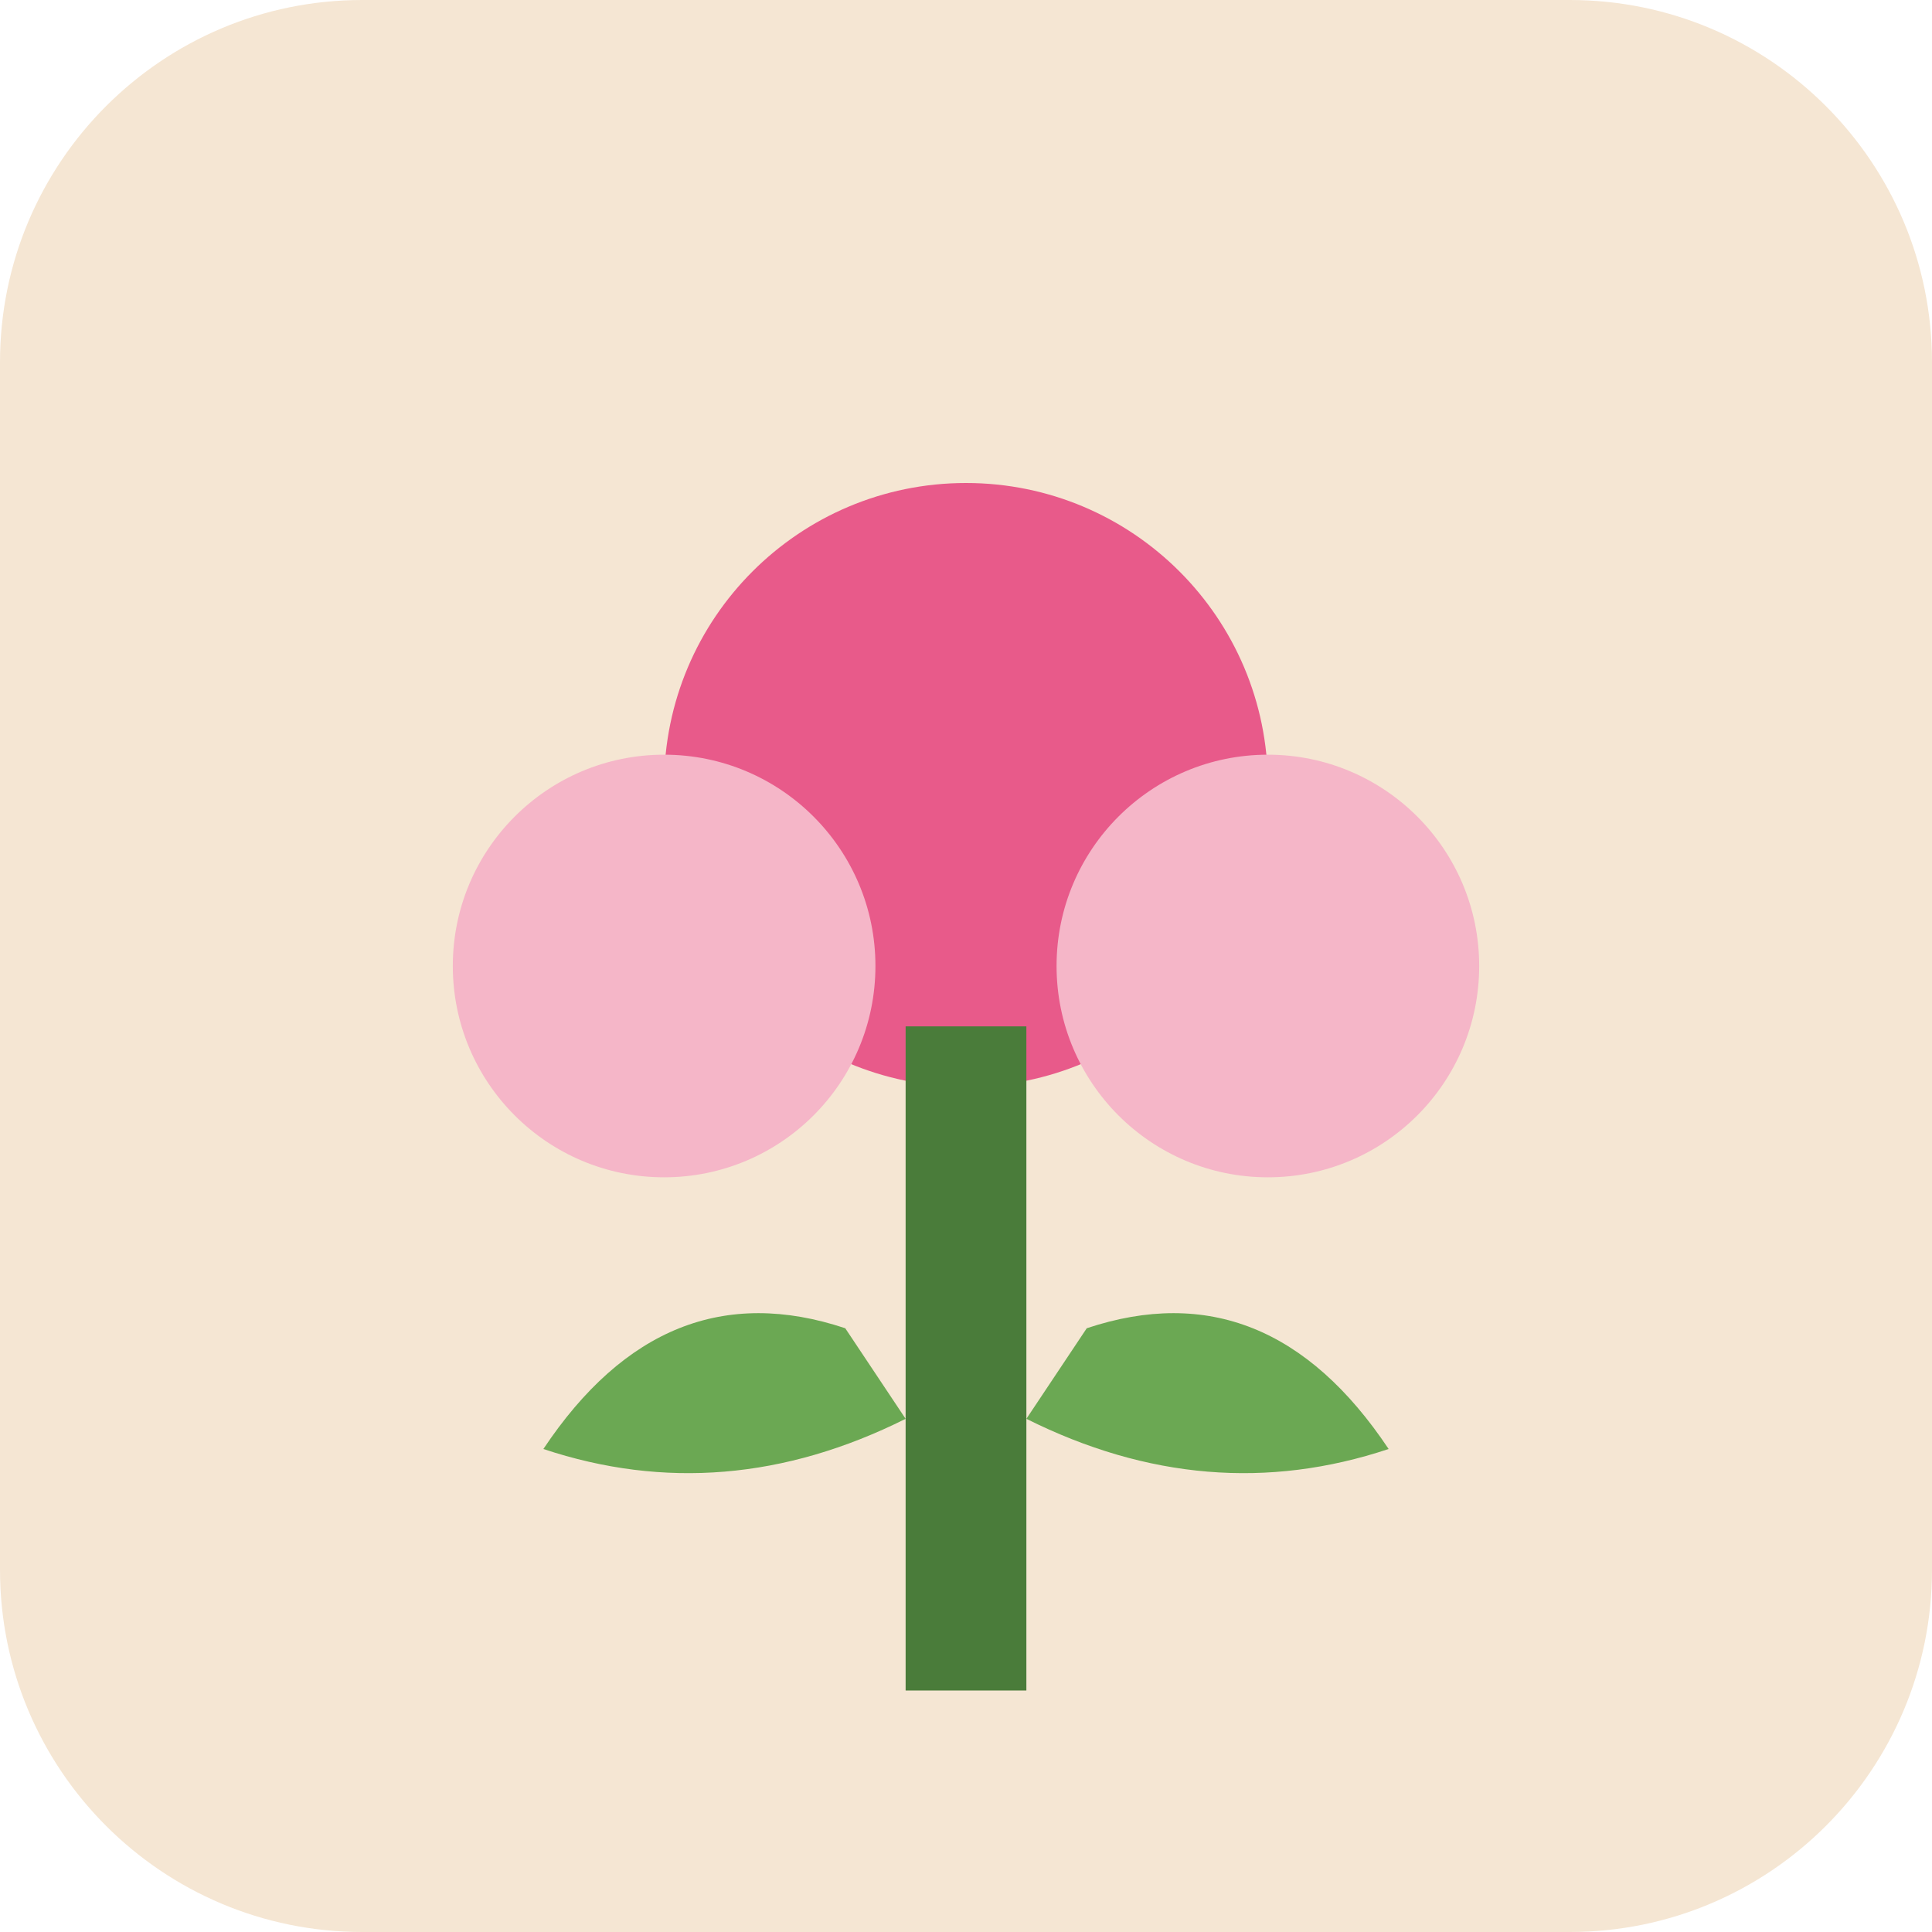
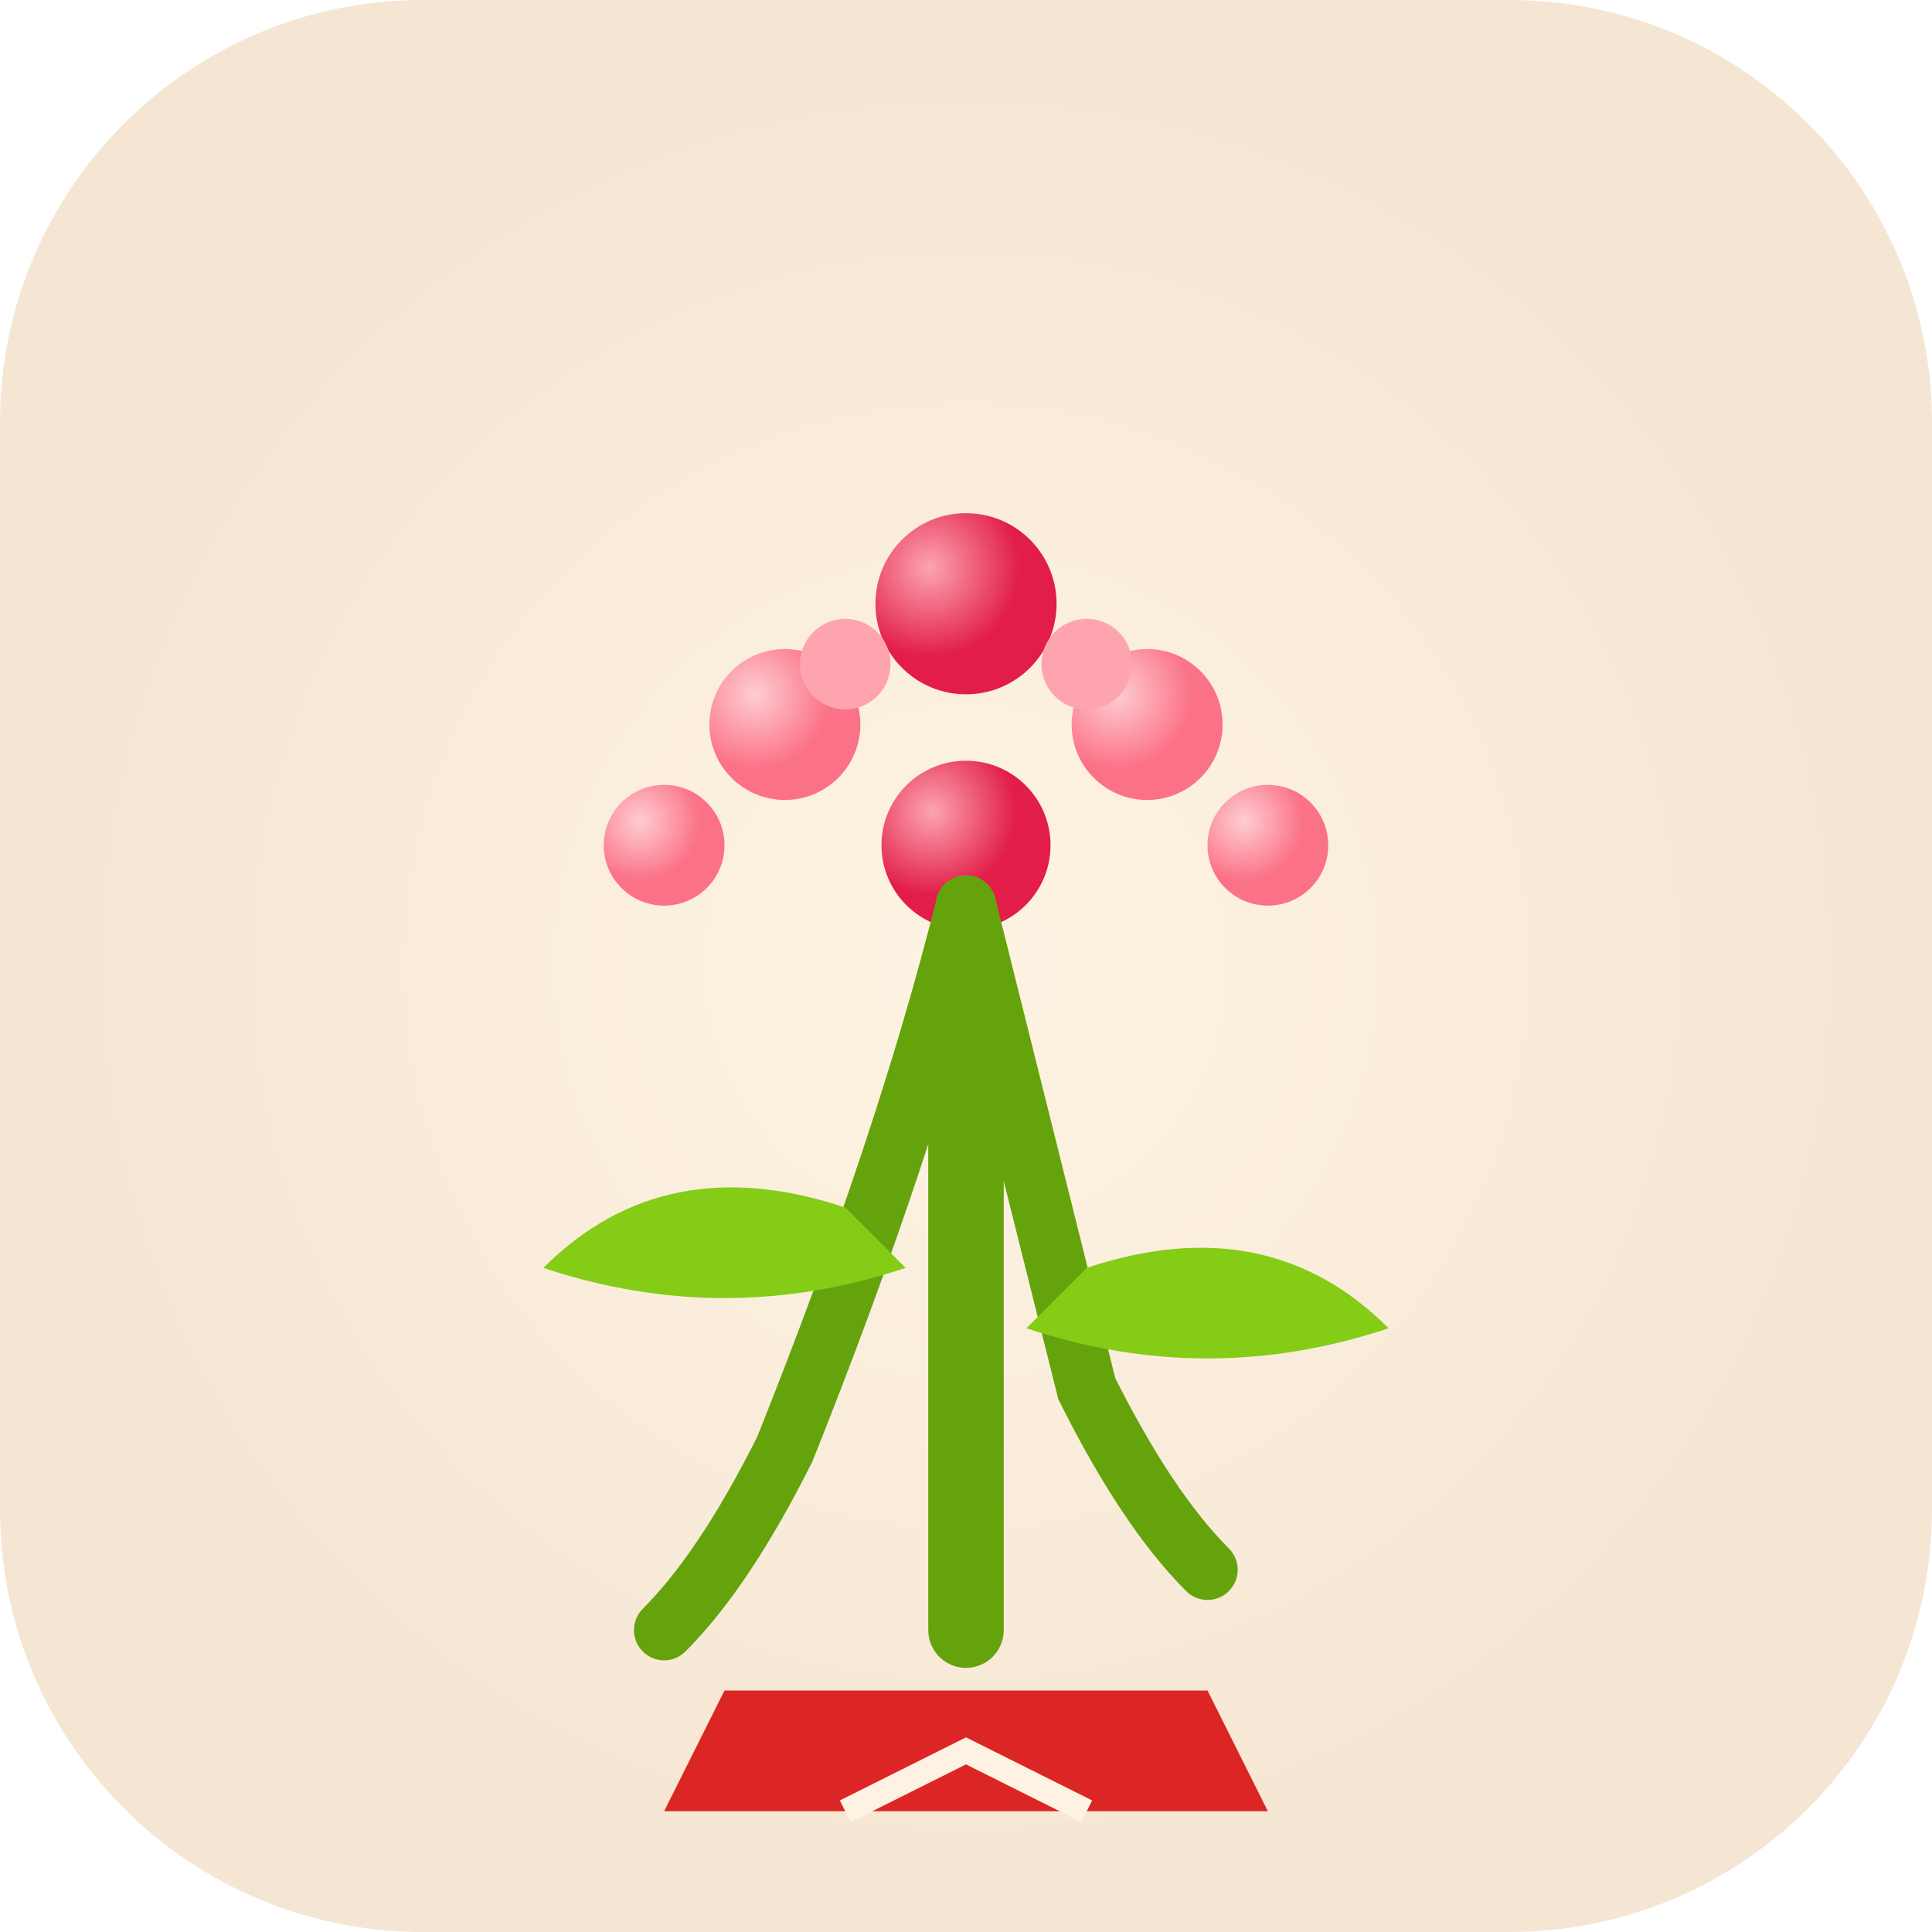
<svg xmlns="http://www.w3.org/2000/svg" viewBox="0 0 64 64">
-   <rect width="64" height="64" rx="12" fill="#f5e6d3" />
-   <circle cx="32" cy="26" r="10" fill="#e85a8a" />
-   <circle cx="22" cy="32" r="7" fill="#f5b6c8" />
-   <circle cx="42" cy="32" r="7" fill="#f5b6c8" />
-   <rect x="30" y="34" width="4" height="22" fill="#4a7c3a" />
-   <path d="M28 44 Q22 42 18 48 Q24 50 30 47 Z" fill="#6ba853" />
-   <path d="M36 44 Q42 42 46 48 Q40 50 34 47 Z" fill="#6ba853" />
+   <defs>
+     <radialGradient id="cream" cx="0.5" cy="0.5">
+       <stop offset="0%" stop-color="#fef3e2" />
+       <stop offset="100%" stop-color="#f5e6d3" />
+     </radialGradient>
+     <radialGradient id="pink" cx="0.3" cy="0.3">
+       <stop offset="0%" stop-color="#fda4af" />
+       <stop offset="100%" stop-color="#e11d48" />
+     </radialGradient>
+     <radialGradient id="rose" cx="0.3" cy="0.3">
+       <stop offset="0%" stop-color="#fecdd3" />
+       <stop offset="100%" stop-color="#fb7185" />
+     </radialGradient>
+   </defs>
+   <rect width="64" height="64" rx="14" fill="url(#cream)" />
+   <g>
+     <circle cx="32" cy="20" r="3" fill="url(#pink)" />
+     <circle cx="38" cy="24" r="2.5" fill="url(#rose)" />
+     <circle cx="26" cy="24" r="2.5" fill="url(#rose)" />
+     <circle cx="32" cy="28" r="2.8" fill="url(#pink)" />
+     <circle cx="22" cy="28" r="2" fill="url(#rose)" />
+     <circle cx="42" cy="28" r="2" fill="url(#rose)" />
+     <circle cx="28" cy="22" r="1.5" fill="#fda4af" />
+     <circle cx="36" cy="22" r="1.5" fill="#fda4af" />
+   </g>
+   <path d="M32 30 Q30 38 26 48 Q24 52 22 54" stroke="#65a30d" stroke-width="2" fill="none" stroke-linecap="round" />
+   <path d="M32 30 Q34 38 36 46 Q38 50 40 52" stroke="#65a30d" stroke-width="2" fill="none" stroke-linecap="round" />
+   <path d="M32 32 L32 54" stroke="#65a30d" stroke-width="2.5" stroke-linecap="round" />
+   <path d="M28 40 Q22 38 18 42 Q24 44 30 42" fill="#84cc16" />
+   <path d="M36 42 Q42 40 46 44 Q40 46 34 44" fill="#84cc16" />
+   <path d="M24 56 L40 56 L42 60 L22 60 Z" fill="#dc2626" />
+   <path d="M28 60 L32 58 L36 60" stroke="#fef3e2" stroke-width="0.8" fill="none" />
</svg>
